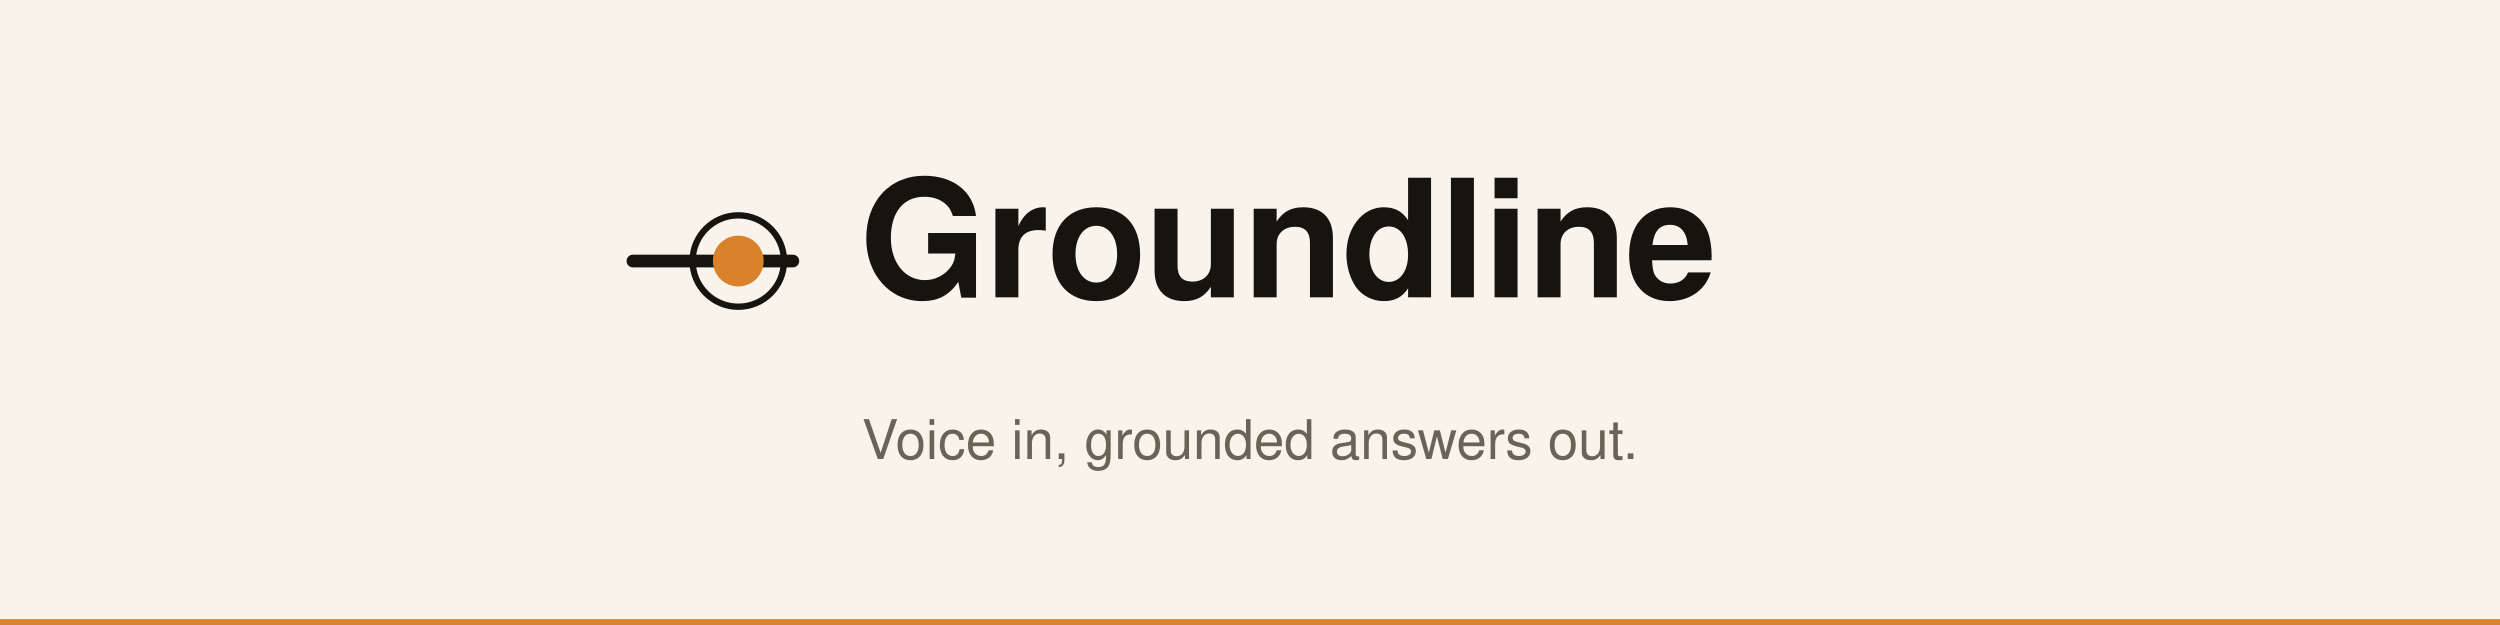
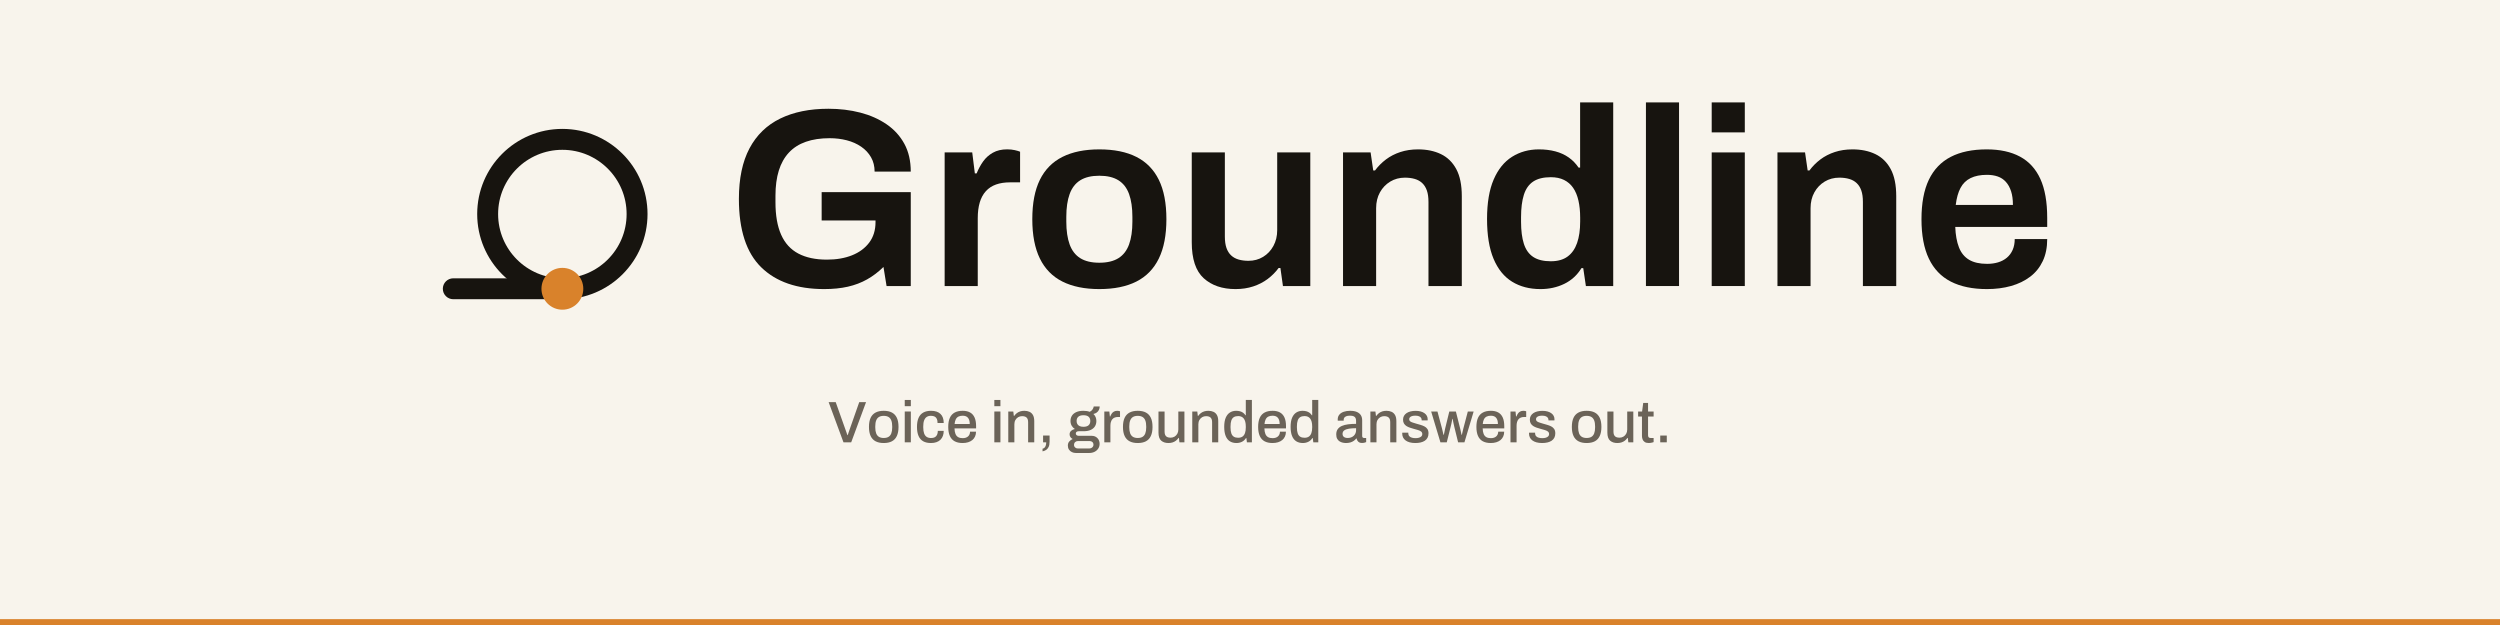
<svg xmlns="http://www.w3.org/2000/svg" viewBox="0 0 1280 320">
  <rect width="1280" height="320" fill="#F8F4EC" />
-   <g transform="translate(300,55) scale(1.3)">
-     <rect x="16" y="58" width="68" height="5" rx="2.5" fill="#17140F" />
-     <circle cx="60" cy="60.5" r="18" fill="none" stroke="#17140F" stroke-width="2.5" />
-     <circle cx="60" cy="60.5" r="10" fill="#D9822B" />
+   <g transform="scale(1.7)">
+     <rect x="133.37" y="83.82" width="36.00" height="6.30" rx="3.15" fill="#17140F" />
+     <circle cx="169.37" cy="64.47" r="22.50" fill="none" stroke="#17140F" stroke-width="6.30" />
+     <circle cx="169.375" cy="86.974" r="6.30" fill="#D9822B" />
  </g>
-   <text x="440" y="133" dominant-baseline="central" font-family="Helvetica Neue, Helvetica, Arial, sans-serif" font-weight="700" font-size="84" letter-spacing="-1" fill="#17140F">Groundline</text>
-   <text x="640" y="235" text-anchor="middle" font-family="Helvetica Neue, Helvetica, Arial, sans-serif" font-weight="400" font-size="28" fill="#6B6358">Voice in, grounded answers out.</text>
+   <g transform="translate(371.54,146.45) scale(0.13,-0.13)" fill="#17140F">
+     <path transform="translate(0,0)" d="M388 -12Q227.587 -12 139.859 73.989Q52.13 159.978 52.13 343.109Q52.13 463.783 93.902 542.337Q135.674 620.891 214.772 659.554Q293.87 698.217 404.848 698.217Q471.5 698.217 530.098 683.054Q588.696 667.891 633.631 637.174Q678.566 606.456 703.783 560.13Q729 513.804 729 450.587H586.63Q586.63 482.391 572.565 507.076Q558.5 531.761 533.815 548.717Q509.13 565.674 477.163 573.956Q445.196 582.239 409.391 582.239Q356.131 582.239 315.881 568.174Q275.631 554.108 249.001 525.532Q222.37 496.956 209.251 454.587Q196.131 412.217 196.131 355.5V329.826Q196.131 252.196 218.533 201.989Q240.935 151.783 286.24 127.881Q331.544 103.979 398.696 103.979Q455.087 103.979 497.956 121.163Q540.826 138.348 565.511 171.272Q590.195 204.196 590.195 251.587V258.261H378.044V369.739H729V0H633.718L621.522 75.13Q591.413 45.565 557.087 26.228Q522.761 6.891 481.435 -2.554Q440.109 -12 388 -12Z" />
+     <path transform="translate(798,0)" d="M64.456 0V526.217H173.087L183.414 443.544H190.414Q200.74 469.087 215.892 490.533Q231.044 511.978 254.479 525.152Q277.914 538.326 310.588 538.326Q327.022 538.326 340.794 535.217Q354.566 532.109 361.566 529V408.347H321.631Q290.522 408.347 266.685 399.847Q242.848 391.347 226.674 373.51Q210.501 355.674 202.664 329.054Q194.827 302.434 194.827 267.087V0Z" />
+     <path transform="translate(1169,0)" d="M302.696 -12Q216.261 -12 157.337 17.609Q98.413 47.217 68.544 108.272Q38.674 169.326 38.674 263.109Q38.674 357.891 68.544 418.446Q98.413 479 157.337 508.609Q216.261 538.217 302.696 538.217Q390.022 538.217 448.555 508.609Q507.087 479 536.957 418.446Q566.827 357.891 566.827 263.109Q566.827 169.326 536.957 108.272Q507.087 47.217 448.555 17.609Q390.022 -12 302.696 -12ZM302.696 91.805Q349.283 91.805 377.967 109.761Q406.652 127.718 419.772 163.859Q432.891 200 432.891 253.717V272.391Q432.891 326.109 419.772 362.304Q406.652 398.5 377.967 416.456Q349.283 434.413 302.696 434.413Q256.109 434.413 227.479 416.456Q198.848 398.5 185.729 362.304Q172.609 326.109 172.609 272.391V253.717Q172.609 200 185.729 163.859Q198.848 127.718 227.479 109.761Q256.109 91.805 302.696 91.805Z" />
+     <path transform="translate(1775,0)" d="M233.087 -12Q155.13 -12 107.902 30.641Q60.674 73.283 60.674 172.631V526.217H191.044V194.848Q191.044 168.152 197.327 150.142Q203.609 132.131 215.62 120.794Q227.631 109.457 245.087 104.402Q262.544 99.348 283.892 99.348Q316.022 99.348 341.652 114.859Q367.283 130.37 382.239 157.837Q397.196 185.304 397.196 219.783V526.217H527.566V0H419.826L409.826 71.087H402.826Q384.718 46.544 359.674 27.772Q334.631 9 302.75 -1.5Q270.87 -12 233.087 -12Z" />
+     <path transform="translate(2367,0)" d="M64.456 0V526.217H173.087L183.414 455.13H190.414Q208.74 479.891 233.62 498.609Q258.501 517.326 290.272 527.772Q322.044 538.217 359.827 538.217Q411.24 538.217 449.957 519.62Q488.675 501.022 510.457 460.587Q532.24 420.152 532.24 353.587V0H400.978V331.369Q400.978 358.174 394.696 376.13Q388.413 394.087 376.402 405.424Q364.391 416.761 346.989 421.815Q329.587 426.869 308.131 426.869Q276 426.869 250.37 411.358Q224.74 395.848 209.783 368.88Q194.827 341.913 194.827 306.435V0Z" />
+     <path transform="translate(2960,0)" d="M249.196 -12Q184.544 -12 137.217 17.163Q89.891 46.326 64.283 107.38Q38.674 168.435 38.674 264.109Q38.674 358.783 64.728 419.337Q90.783 479.891 137.217 509.054Q183.652 538.217 242.957 538.217Q278.087 538.217 307.707 530.38Q337.326 522.544 360.272 506.37Q383.217 490.196 399.109 466.522H405.217V723.217H535.588V0H427.957L417.522 70.544H410.522Q385.196 29.109 342.75 8.554Q300.304 -12 249.196 -12ZM289.805 97.566Q330.609 97.566 355.902 116.131Q381.196 134.696 393.315 169.555Q405.435 204.413 405.435 254.13V269.304Q405.435 306.565 398.652 336.424Q391.87 366.282 377.804 386.685Q363.739 407.087 341.837 417.869Q319.935 428.652 289.805 428.652Q246.326 428.652 220.642 411.641Q194.957 394.63 183.783 359.598Q172.609 324.565 172.609 271.283V253.043Q172.609 200.652 183.783 166.065Q194.957 131.479 220.642 114.522Q246.326 97.566 289.805 97.566Z" />
+     <path transform="translate(3560,0)" d="M64.456 0V723.217H194.827V0Z" />
+     <path transform="translate(3819,0)" d="M64.456 605.152V723.217H194.827V605.152ZM64.456 0V526.217H194.827V0Z" />
+     <path transform="translate(4078,0)" d="M64.456 0V526.217H173.087L183.414 455.13H190.414Q208.74 479.891 233.62 498.609Q258.501 517.326 290.272 527.772Q322.044 538.217 359.827 538.217Q411.24 538.217 449.957 519.62Q488.675 501.022 510.457 460.587Q532.24 420.152 532.24 353.587V0H400.978V331.369Q400.978 358.174 394.696 376.13Q388.413 394.087 376.402 405.424Q364.391 416.761 346.989 421.815Q329.587 426.869 308.131 426.869Q276 426.869 250.37 411.358Q224.74 395.848 209.783 368.88Q194.827 341.913 194.827 306.435V0Z" />
+     <path transform="translate(4671,0)" d="M296.87 -12Q211.674 -12 154.207 17.5Q96.739 47 67.707 108.0Q38.674 169 38.674 263.109Q38.674 357.891 67.652 418.446Q96.631 479 153.772 508.609Q210.913 538.217 295.566 538.217Q373.631 538.217 426.761 509.609Q479.892 481 506.87 421.783Q533.849 362.565 533.849 268.456V232.674H171.718Q173.501 185.087 186.229 152.402Q198.957 119.718 226.022 103.544Q253.087 87.37 297.326 87.37Q320.761 87.37 340.598 93.37Q360.435 99.37 375.055 111.652Q389.674 123.935 397.794 142.391Q405.913 160.848 405.913 184.87H533.849Q533.849 135.196 516.294 98.087Q498.74 60.978 466.751 36.707Q434.762 12.435 391.512 0.217Q348.261 -12 296.87 -12ZM173.609 319.544H398.805Q398.805 351.239 391.468 373.533Q384.131 395.826 370.848 410.445Q357.566 425.065 338.837 431.511Q320.109 437.956 296.435 437.956Q258.087 437.956 232.077 425.174Q206.066 412.391 192.283 386.206Q178.501 360.022 173.609 319.544Z" />
+   </g>
+   <g transform="translate(423.96,226.47) scale(0.03,-0.03)" fill="#6B6358">
+     <path transform="translate(0,0)" d="M263.405 0 10 686H130.812L300.866 206.703Q305.839 194.514 310.933 178.839Q316.028 163.163 321.122 148.745Q326.217 134.326 329.946 123.137H335.433Q339.406 133.569 344 147.609Q348.595 161.65 353.811 176.947Q359.027 192.244 363.757 205.946L532.324 686H648.596L395.19 0Z" />
+     <path transform="translate(659,0)" d="M291.46 -12Q208.865 -12 152.568 17.5Q96.27 47 67.757 108.0Q39.243 169 39.243 263Q39.243 358 67.757 418.5Q96.27 479 152.568 508.5Q208.865 538 291.46 538Q375.055 538 430.852 508.5Q486.65 479 515.163 418.5Q543.677 358 543.677 263Q543.677 169 515.163 108.0Q486.65 47 430.852 17.5Q375.055 -12 291.46 -12ZM291.46 74.136Q341.163 74.136 373.095 93.487Q405.027 112.839 420.473 152.893Q435.919 192.946 435.919 254.054V271.946Q435.919 333.297 420.473 373.229Q405.027 413.161 373.095 432.513Q341.163 451.864 291.46 451.864Q241.757 451.864 209.825 432.513Q177.893 413.161 162.447 373.229Q147.001 333.297 147.001 271.946V254.054Q147.001 192.946 162.447 152.893Q177.893 112.839 209.825 93.487Q241.757 74.136 291.46 74.136Z" />
+     <path transform="translate(1242,0)" d="M66.946 616.729V723H170.947V616.729ZM66.946 0V526H170.947V0Z" />
+     <path transform="translate(1480,0)" d="M276.217 -12Q197.379 -12 144.338 17.622Q91.297 47.243 64.541 108.365Q37.784 169.486 37.784 263Q37.784 356.784 64.797 417.527Q91.811 478.27 145.216 508.135Q198.622 538 277.433 538Q331.163 538 371.311 524.514Q411.46 511.027 439.136 484.284Q466.812 457.541 480.474 418.905Q494.136 380.27 494.136 330.216H388.865Q388.865 372.081 377.013 398.878Q365.162 425.675 340.23 439.148Q315.297 452.621 275.433 452.621Q233.217 452.621 204.055 433.377Q174.893 414.134 159.839 374.324Q144.785 334.513 144.785 271.189V254.054Q144.785 192.946 159.353 152.514Q173.92 112.082 203.596 92.731Q233.271 73.379 278.73 73.379Q318.568 73.379 343.5 87.582Q368.432 101.785 380.919 129.582Q393.405 157.379 393.405 195.784H494.136Q494.136 149.459 480.474 111.067Q466.812 72.675 439.393 45.189Q411.974 17.703 371.203 2.851Q330.433 -12 276.217 -12Z" />
+     <path transform="translate(2012,0)" d="M284.676 -12Q203.838 -12 149.176 17.5Q94.514 47 66.878 108.0Q39.243 169 39.243 263Q39.243 358 66.878 418.5Q94.514 479 149.541 508.5Q204.568 538 286.622 538Q361.649 538 412.419 509.378Q463.19 480.757 488.946 423.095Q514.703 365.432 514.703 276.54V237.135H146.245Q147.758 180.595 162.826 143.446Q177.893 106.298 208.312 88.704Q238.73 71.109 286.163 71.109Q314.757 71.109 337.675 78.568Q360.594 86.028 376.932 100.352Q393.27 114.676 402.256 135.379Q411.243 156.081 411.486 181.568H513.487Q513.244 135.459 496.96 99.432Q480.676 63.405 450.514 38.675Q420.352 13.946 378.352 0.973Q336.352 -12 284.676 -12ZM147.758 312.676H406.432Q406.432 351.514 397.594 378.284Q388.756 405.054 372.824 422.121Q356.892 439.188 334.851 446.661Q312.811 454.134 285.406 454.134Q242.514 454.134 213.096 439.067Q183.677 423.999 167.974 392.743Q152.272 361.486 147.758 312.676Z" />
+     <path transform="translate(2771,0)" d="M66.946 616.729V723H170.947V616.729ZM66.946 0V526H170.947V0Z" />
+     <path transform="translate(3009,0)" d="M66.946 0V526H152.65L161.677 451.379H168.677Q188.136 479.514 213.852 498.865Q239.568 518.216 271.433 528.108Q303.298 538 340.812 538Q390.812 538 428.947 520.608Q467.082 503.216 488.717 464.189Q510.352 425.162 510.352 359.378V0H405.594V342.729Q405.594 373.161 398.243 392.999Q390.892 412.837 377.175 424.702Q363.459 436.566 344.122 441.566Q324.784 446.566 301.568 446.566Q266.135 446.566 236.352 429.35Q206.568 412.134 188.758 381.094Q170.947 350.054 170.947 307.703V0Z" />
+     <path transform="translate(3582,0)" d="M78.757 -154.487V-108.838Q101.081 -104.595 114.622 -89.203Q128.163 -73.811 134.811 -50.662Q141.46 -27.514 141.46 0H87.973V115.596H198.893V11Q198.893 -46.757 181.487 -80.933Q164.082 -115.108 136.501 -131.784Q108.919 -148.46 78.757 -154.487Z" />
+     <path transform="translate(4075,0)" d="M154.919 -182Q118.703 -182 87.216 -167.149Q55.73 -152.297 36.73 -123.946Q17.73 -95.595 17.73 -56.081Q17.73 -12.081 42.5 15.365Q67.27 42.81 100.216 56.54Q76 68.297 61.743 89.026Q47.486 109.756 47.486 136.783Q47.486 173.567 74.27 196.797Q101.054 220.026 137.297 227.27Q101.757 250.026 82.257 285.175Q62.757 320.324 62.757 364.135Q62.757 416.703 87.919 455.473Q113.081 494.243 162.5 516.122Q211.919 538 283.19 538Q313.649 538 341.135 533.635Q368.622 529.27 390.865 520.541Q425.865 538.622 441.176 564.392Q456.486 590.163 459.189 612.027H561.406Q560.92 579.459 547.663 552.824Q534.406 526.189 510.771 508.567Q487.136 490.946 453.623 483.919Q478.866 461.189 491.623 430.554Q504.379 399.919 504.379 364.135Q504.379 311.81 479.974 272.662Q455.568 233.513 407.406 211.513Q359.244 189.513 287.73 189.513H206.001Q181.839 189.513 167.542 179.662Q153.245 169.81 153.245 149.919Q153.245 133.27 167.15 122.176Q181.055 111.081 204.19 111.081H425.677Q484.19 111.081 521.961 72.338Q559.731 33.595 559.731 -25.919Q559.731 -69.946 537.204 -105.338Q514.677 -140.73 474.501 -161.365Q434.325 -182 381.001 -182ZM188.946 -105.188H379.757Q401.19 -105.188 418 -96.986Q434.811 -88.783 444.77 -74.229Q454.73 -59.675 454.73 -42Q454.73 -11.622 436.162 5.026Q417.595 21.675 390.676 21.675H188.946Q161.055 21.675 141.893 3.526Q122.731 -14.622 122.731 -42Q122.731 -70.351 141.515 -87.77Q160.298 -105.188 188.946 -105.188ZM283.946 265.054Q342.784 265.054 371.838 291.378Q400.892 317.703 400.892 364.135Q400.892 410.567 371.838 436.513Q342.784 462.459 283.946 462.459Q225.352 462.459 196.177 436.513Q167.001 410.567 167.001 364.135Q167.001 334.162 179.717 311.703Q192.434 289.243 218.487 277.149Q244.541 265.054 283.946 265.054Z" />
+     <path transform="translate(4648,0)" d="M66.946 0V526H152.893L161.677 441.054H168.434Q177.461 465.811 191.717 487.797Q205.974 509.784 229.461 523.892Q252.947 538 287.163 538Q302.677 538 315.569 535.243Q328.461 532.486 334.974 529.73V432.485H300.163Q267.704 432.485 243.339 422.404Q218.974 412.323 202.717 392.621Q186.461 372.918 178.704 345.067Q170.947 317.215 170.947 282.432V0Z" />
+     <path transform="translate(4994,0)" d="M291.46 -12Q208.865 -12 152.568 17.5Q96.27 47 67.757 108.0Q39.243 169 39.243 263Q39.243 358 67.757 418.5Q96.27 479 152.568 508.5Q208.865 538 291.46 538Q375.055 538 430.852 508.5Q486.65 479 515.163 418.5Q543.677 358 543.677 263Q543.677 169 515.163 108.0Q486.65 47 430.852 17.5Q375.055 -12 291.46 -12ZM291.46 74.136Q341.163 74.136 373.095 93.487Q405.027 112.839 420.473 152.893Q435.919 192.946 435.919 254.054V271.946Q435.919 333.297 420.473 373.229Q405.027 413.161 373.095 432.513Q341.163 451.864 291.46 451.864Q241.757 451.864 209.825 432.513Q177.893 413.161 162.447 373.229Q147.001 333.297 147.001 271.946V254.054Q147.001 192.946 162.447 152.893Q177.893 112.839 209.825 93.487Q241.757 74.136 291.46 74.136Z" />
+     <path transform="translate(5577,0)" d="M232 -12Q156.243 -12 109.351 28.284Q62.459 68.568 62.459 166.622V526H166.461V183.271Q166.461 152.839 173.812 133.001Q181.163 113.163 194.879 101.298Q208.596 89.434 227.933 84.434Q247.271 79.434 270.487 79.434Q305.919 79.434 335.581 96.65Q365.243 113.866 383.175 145.406Q401.108 176.946 401.108 218.297V526H505.109V0H420.162L411.135 74.621H404.135Q384.675 46.486 359.081 27.135Q333.486 7.784 301.5 -2.108Q269.514 -12 232 -12Z" />
+     <path transform="translate(6149,0)" d="M66.946 0V526H152.65L161.677 451.379H168.677Q188.136 479.514 213.852 498.865Q239.568 518.216 271.433 528.108Q303.298 538 340.812 538Q390.812 538 428.947 520.608Q467.082 503.216 488.717 464.189Q510.352 425.162 510.352 359.378V0H405.594V342.729Q405.594 373.161 398.243 392.999Q390.892 412.837 377.175 424.702Q363.459 436.566 344.122 441.566Q324.784 446.566 301.568 446.566Q266.135 446.566 236.352 429.35Q206.568 412.134 188.758 381.094Q170.947 350.054 170.947 307.703V0Z" />
+     <path transform="translate(6722,0)" d="M248 -12Q183.514 -12 136.635 17.0Q89.757 46 64.5 107.243Q39.243 168.486 39.243 265.459Q39.243 359.73 65.0 419.865Q90.757 480 136.878 509.0Q183 538 242.703 538Q278.216 538 308.095 530.0Q337.973 522 361.338 505.135Q384.703 488.27 401.432 462.325H407.675V723H511.677V0H426.73L417.459 72.432H410.459Q384.486 29.973 341.622 8.986Q298.757 -12 248 -12ZM276.757 77.92Q323.135 77.92 351.811 98.623Q380.486 119.325 394.081 158.609Q407.675 197.892 407.675 254.757V269.459Q407.675 316.729 398.608 350.891Q389.541 385.053 372.608 406.418Q355.676 427.783 331.838 437.931Q308.001 448.08 278.46 448.08Q231.514 448.08 202.582 429.485Q173.65 410.891 160.326 371.715Q147.001 332.54 147.001 271.189V253.297Q147.001 191.487 160.812 152.69Q174.623 113.893 203.312 95.906Q232.001 77.92 276.757 77.92Z" />
+     <path transform="translate(7301,0)" d="M284.676 -12Q203.838 -12 149.176 17.5Q94.514 47 66.878 108.0Q39.243 169 39.243 263Q39.243 358 66.878 418.5Q94.514 479 149.541 508.5Q204.568 538 286.622 538Q361.649 538 412.419 509.378Q463.19 480.757 488.946 423.095Q514.703 365.432 514.703 276.54V237.135H146.245Q147.758 180.595 162.826 143.446Q177.893 106.298 208.312 88.704Q238.73 71.109 286.163 71.109Q314.757 71.109 337.675 78.568Q360.594 86.028 376.932 100.352Q393.27 114.676 402.256 135.379Q411.243 156.081 411.486 181.568H513.487Q513.244 135.459 496.96 99.432Q480.676 63.405 450.514 38.675Q420.352 13.946 378.352 0.973Q336.352 -12 284.676 -12ZM147.758 312.676H406.432Q406.432 351.514 397.594 378.284Q388.756 405.054 372.824 422.121Q356.892 439.188 334.851 446.661Q312.811 454.134 285.406 454.134Q242.514 454.134 213.096 439.067Q183.677 423.999 167.974 392.743Q152.272 361.486 147.758 312.676Z" />
+     <path transform="translate(7855,0)" d="M248 -12Q183.514 -12 136.635 17.0Q89.757 46 64.5 107.243Q39.243 168.486 39.243 265.459Q39.243 359.73 65.0 419.865Q90.757 480 136.878 509.0Q183 538 242.703 538Q278.216 538 308.095 530.0Q337.973 522 361.338 505.135Q384.703 488.27 401.432 462.325H407.675V723H511.677V0H426.73L417.459 72.432H410.459Q384.486 29.973 341.622 8.986Q298.757 -12 248 -12ZM276.757 77.92Q323.135 77.92 351.811 98.623Q380.486 119.325 394.081 158.609Q407.675 197.892 407.675 254.757V269.459Q407.675 316.729 398.608 350.891Q389.541 385.053 372.608 406.418Q355.676 427.783 331.838 437.931Q308.001 448.08 278.46 448.08Q231.514 448.08 202.582 429.485Q173.65 410.891 160.326 371.715Q147.001 332.54 147.001 271.189V253.297Q147.001 191.487 160.812 152.69Q174.623 113.893 203.312 95.906Q232.001 77.92 276.757 77.92Z" />
+     <path transform="translate(8639,0)" d="M200.486 -12Q175.081 -12 146.095 -5.77Q117.108 0.459 91.581 16.067Q66.054 31.675 50.149 60.567Q34.243 89.459 34.243 134.784Q34.243 189.027 59.216 224.162Q84.189 259.297 129.27 279.311Q174.351 299.325 236.675 307.338Q298.999 315.352 372.702 315.352V367.108Q372.702 393.27 364.121 412.972Q355.54 432.675 333.392 443.783Q311.243 454.891 268.892 454.891Q227.271 454.891 203.474 444.553Q179.677 434.215 170.339 418.418Q161.001 402.621 161.001 384.73V370H60.514Q59.514 375 59.514 380.0Q59.514 385 59.514 392Q59.514 438.703 86.27 471.459Q113.027 504.216 160.905 521.108Q208.784 538 271.541 538Q340.379 538 385.663 518.608Q430.946 499.216 453.825 463.311Q476.703 427.405 476.703 376.108V108.65Q476.703 89.65 486.487 81.893Q496.271 74.136 509.271 74.136H544.919V3.757Q532.974 -1.216 514.946 -6.108Q496.919 -11 472.568 -11Q446.325 -11 427.77 -1.527Q409.216 7.946 397.77 25.284Q386.324 42.621 381.783 65.351H375.54Q357.81 42.162 332.243 24.567Q306.675 6.973 273.838 -2.514Q241 -12 200.486 -12ZM229.46 74.136Q260.433 74.136 286.73 83.744Q313.027 93.352 331.932 110.568Q350.837 127.785 361.77 152.366Q372.702 176.946 372.702 206.135V240.837Q304.081 240.837 251.866 232.743Q199.65 224.648 170.69 203.459Q141.731 182.27 141.731 143.622Q141.731 121.244 152.055 105.676Q162.379 90.109 182.19 82.123Q202.001 74.136 229.46 74.136Z" />
+     <path transform="translate(9189,0)" d="M66.946 0V526H152.65L161.677 451.379H168.677Q188.136 479.514 213.852 498.865Q239.568 518.216 271.433 528.108Q303.298 538 340.812 538Q390.812 538 428.947 520.608Q467.082 503.216 488.717 464.189Q510.352 425.162 510.352 359.378V0H405.594V342.729Q405.594 373.161 398.243 392.999Q390.892 412.837 377.175 424.702Q363.459 436.566 344.122 441.566Q324.784 446.566 301.568 446.566Q266.135 446.566 236.352 429.35Q206.568 412.134 188.758 381.094Q170.947 350.054 170.947 307.703V0Z" />
+     <path transform="translate(9762,0)" d="M261.001 -12Q205.703 -12 163.798 -0.23Q121.892 11.541 93.744 32.933Q65.595 54.325 51.46 83.703Q37.325 113.081 37.325 149.054Q37.325 153.811 37.703 158.054Q38.081 162.297 38.325 164.784H140.812Q140.569 161.811 140.569 159.325Q140.569 156.838 140.569 154.352Q141.326 123.217 158.177 104.771Q175.028 86.325 203.582 78.717Q232.136 71.109 266.001 71.109Q295.892 71.109 321.581 78.312Q347.27 85.514 363.5 100.69Q379.73 115.865 379.73 139.27Q379.73 169.162 358.757 184.986Q337.784 200.81 304.068 210.418Q270.352 220.026 232.622 230.513Q200.108 239.513 167.716 250.391Q135.325 261.27 109.311 277.905Q83.297 294.54 67.284 320.81Q51.27 347.081 51.27 386.351Q51.27 423.162 67.054 451.189Q82.838 479.216 111.257 498.351Q139.676 517.486 179.217 527.365Q218.757 537.243 266.271 537.243Q315.217 537.243 353.109 526.635Q391.001 516.027 417.555 496.797Q444.109 477.568 457.906 451.433Q471.704 425.297 471.704 394.757Q471.704 388.73 471.326 382.459Q470.947 376.189 470.704 374.216H368.973V383.405Q368.973 402.892 357.959 418.824Q346.946 434.756 323.5 444.824Q300.054 454.891 261.001 454.891Q234.568 454.891 214.866 450.404Q195.163 445.918 182.326 437.824Q169.488 429.729 162.88 418.783Q156.272 407.837 156.272 393.919Q156.272 371.27 172.488 358.689Q188.704 346.108 215.785 337.622Q242.866 329.135 274.325 319.406Q309.839 309.163 346.987 298.541Q384.136 287.919 415.663 271.919Q447.19 255.919 466.461 227.771Q485.731 199.622 485.731 153.325Q485.731 109.514 468.839 77.865Q451.947 46.216 421.663 26.473Q391.379 6.73 350.339 -2.635Q309.298 -12 261.001 -12Z" />
+     <path transform="translate(10286,0)" d="M165.108 0 7.135 526H114.65L191.541 238.297Q197.541 216.784 202.393 193.825Q207.244 170.865 211.338 152.946Q215.433 135.028 217.406 127.893H223.163Q227.406 146.379 232.014 168.96Q236.622 191.541 240.852 211.352Q245.081 231.163 247.054 240.568L316.757 526H429.028L501.001 239.811Q505.245 224.352 509.474 203.784Q513.704 183.217 518.312 162.906Q522.92 142.596 525.406 127.893H531.163Q534.136 141.839 538.609 161.271Q543.082 180.703 548.055 201.014Q553.028 221.325 556.757 237.541L632.892 526H732.38L575.164 0H467.081L402.703 262.188Q398.703 280.945 392.838 305.796Q386.974 330.648 381.987 355.985Q377.001 381.323 373.514 399.783H367.514Q366.298 388.891 362.447 368.094Q358.596 347.297 352.852 320.175Q347.109 293.054 339.082 261.945L273.434 0Z" />
+     <path transform="translate(11026,0)" d="M284.676 -12Q203.838 -12 149.176 17.5Q94.514 47 66.878 108.0Q39.243 169 39.243 263Q39.243 358 66.878 418.5Q94.514 479 149.541 508.5Q204.568 538 286.622 538Q361.649 538 412.419 509.378Q463.19 480.757 488.946 423.095Q514.703 365.432 514.703 276.54V237.135H146.245Q147.758 180.595 162.826 143.446Q177.893 106.298 208.312 88.704Q238.73 71.109 286.163 71.109Q314.757 71.109 337.675 78.568Q360.594 86.028 376.932 100.352Q393.27 114.676 402.256 135.379Q411.243 156.081 411.486 181.568H513.487Q513.244 135.459 496.96 99.432Q480.676 63.405 450.514 38.675Q420.352 13.946 378.352 0.973Q336.352 -12 284.676 -12ZM147.758 312.676H406.432Q406.432 351.514 397.594 378.284Q388.756 405.054 372.824 422.121Q356.892 439.188 334.851 446.661Q312.811 454.134 285.406 454.134Q242.514 454.134 213.096 439.067Q183.677 423.999 167.974 392.743Q152.272 361.486 147.758 312.676Z" />
+     <path transform="translate(11580,0)" d="M66.946 0V526H152.893L161.677 441.054H168.434Q177.461 465.811 191.717 487.797Q205.974 509.784 229.461 523.892Q252.947 538 287.163 538Q302.677 538 315.569 535.243Q328.461 532.486 334.974 529.73V432.485H300.163Q267.704 432.485 243.339 422.404Q218.974 412.323 202.717 392.621Q186.461 372.918 178.704 345.067Q170.947 317.215 170.947 282.432V0Z" />
+     <path transform="translate(11926,0)" d="M261.001 -12Q205.703 -12 163.798 -0.23Q121.892 11.541 93.744 32.933Q65.595 54.325 51.46 83.703Q37.325 113.081 37.325 149.054Q37.325 153.811 37.703 158.054Q38.081 162.297 38.325 164.784H140.812Q140.569 161.811 140.569 159.325Q140.569 156.838 140.569 154.352Q141.326 123.217 158.177 104.771Q175.028 86.325 203.582 78.717Q232.136 71.109 266.001 71.109Q295.892 71.109 321.581 78.312Q347.27 85.514 363.5 100.69Q379.73 115.865 379.73 139.27Q379.73 169.162 358.757 184.986Q337.784 200.81 304.068 210.418Q270.352 220.026 232.622 230.513Q200.108 239.513 167.716 250.391Q135.325 261.27 109.311 277.905Q83.297 294.54 67.284 320.81Q51.27 347.081 51.27 386.351Q51.27 423.162 67.054 451.189Q82.838 479.216 111.257 498.351Q139.676 517.486 179.217 527.365Q218.757 537.243 266.271 537.243Q315.217 537.243 353.109 526.635Q391.001 516.027 417.555 496.797Q444.109 477.568 457.906 451.433Q471.704 425.297 471.704 394.757Q471.704 388.73 471.326 382.459Q470.947 376.189 470.704 374.216H368.973V383.405Q368.973 402.892 357.959 418.824Q346.946 434.756 323.5 444.824Q300.054 454.891 261.001 454.891Q234.568 454.891 214.866 450.404Q195.163 445.918 182.326 437.824Q169.488 429.729 162.88 418.783Q156.272 407.837 156.272 393.919Q156.272 371.27 172.488 358.689Q188.704 346.108 215.785 337.622Q242.866 329.135 274.325 319.406Q309.839 309.163 346.987 298.541Q384.136 287.919 415.663 271.919Q447.19 255.919 466.461 227.771Q485.731 199.622 485.731 153.325Q485.731 109.514 468.839 77.865Q451.947 46.216 421.663 26.473Q391.379 6.73 350.339 -2.635Q309.298 -12 261.001 -12Z" />
+     <path transform="translate(12655,0)" d="M291.46 -12Q208.865 -12 152.568 17.5Q96.27 47 67.757 108.0Q39.243 169 39.243 263Q39.243 358 67.757 418.5Q96.27 479 152.568 508.5Q208.865 538 291.46 538Q375.055 538 430.852 508.5Q486.65 479 515.163 418.5Q543.677 358 543.677 263Q543.677 169 515.163 108.0Q486.65 47 430.852 17.5Q375.055 -12 291.46 -12ZM291.46 74.136Q341.163 74.136 373.095 93.487Q405.027 112.839 420.473 152.893Q435.919 192.946 435.919 254.054V271.946Q435.919 333.297 420.473 373.229Q405.027 413.161 373.095 432.513Q341.163 451.864 291.46 451.864Q241.757 451.864 209.825 432.513Q177.893 413.161 162.447 373.229Q147.001 333.297 147.001 271.946V254.054Q147.001 192.946 162.447 152.893Q177.893 112.839 209.825 93.487Q241.757 74.136 291.46 74.136Z" />
+     <path transform="translate(13238,0)" d="M232 -12Q156.243 -12 109.351 28.284Q62.459 68.568 62.459 166.622V526H166.461V183.271Q166.461 152.839 173.812 133.001Q181.163 113.163 194.879 101.298Q208.596 89.434 227.933 84.434Q247.271 79.434 270.487 79.434Q305.919 79.434 335.581 96.65Q365.243 113.866 383.175 145.406Q401.108 176.946 401.108 218.297V526H505.109V0H420.162L411.135 74.621H404.135Q384.675 46.486 359.081 27.135Q333.486 7.784 301.5 -2.108Q269.514 -12 232 -12Z" />
+     <path transform="translate(13810,0)" d="M197.676 -11.757Q153.054 -11.757 127.486 5.433Q101.919 22.622 91.392 50.446Q80.865 78.271 80.865 108.812V439.864H15.189V526H83.135L102.216 672.757H184.866V526H279.757V439.864H184.866V121.298Q184.866 98.109 194.771 86.123Q204.677 74.136 228.136 74.136H279.757V3.757Q269.757 -0.486 255.622 -3.865Q241.487 -7.243 226.217 -9.5Q210.946 -11.757 197.676 -11.757Z" />
+     <path transform="translate(14115,0)" d="M87.703 0V115.596H199.379V0Z" />
+   </g>
  <rect x="0" y="317" width="1280" height="3" fill="#D9822B" />
</svg>
